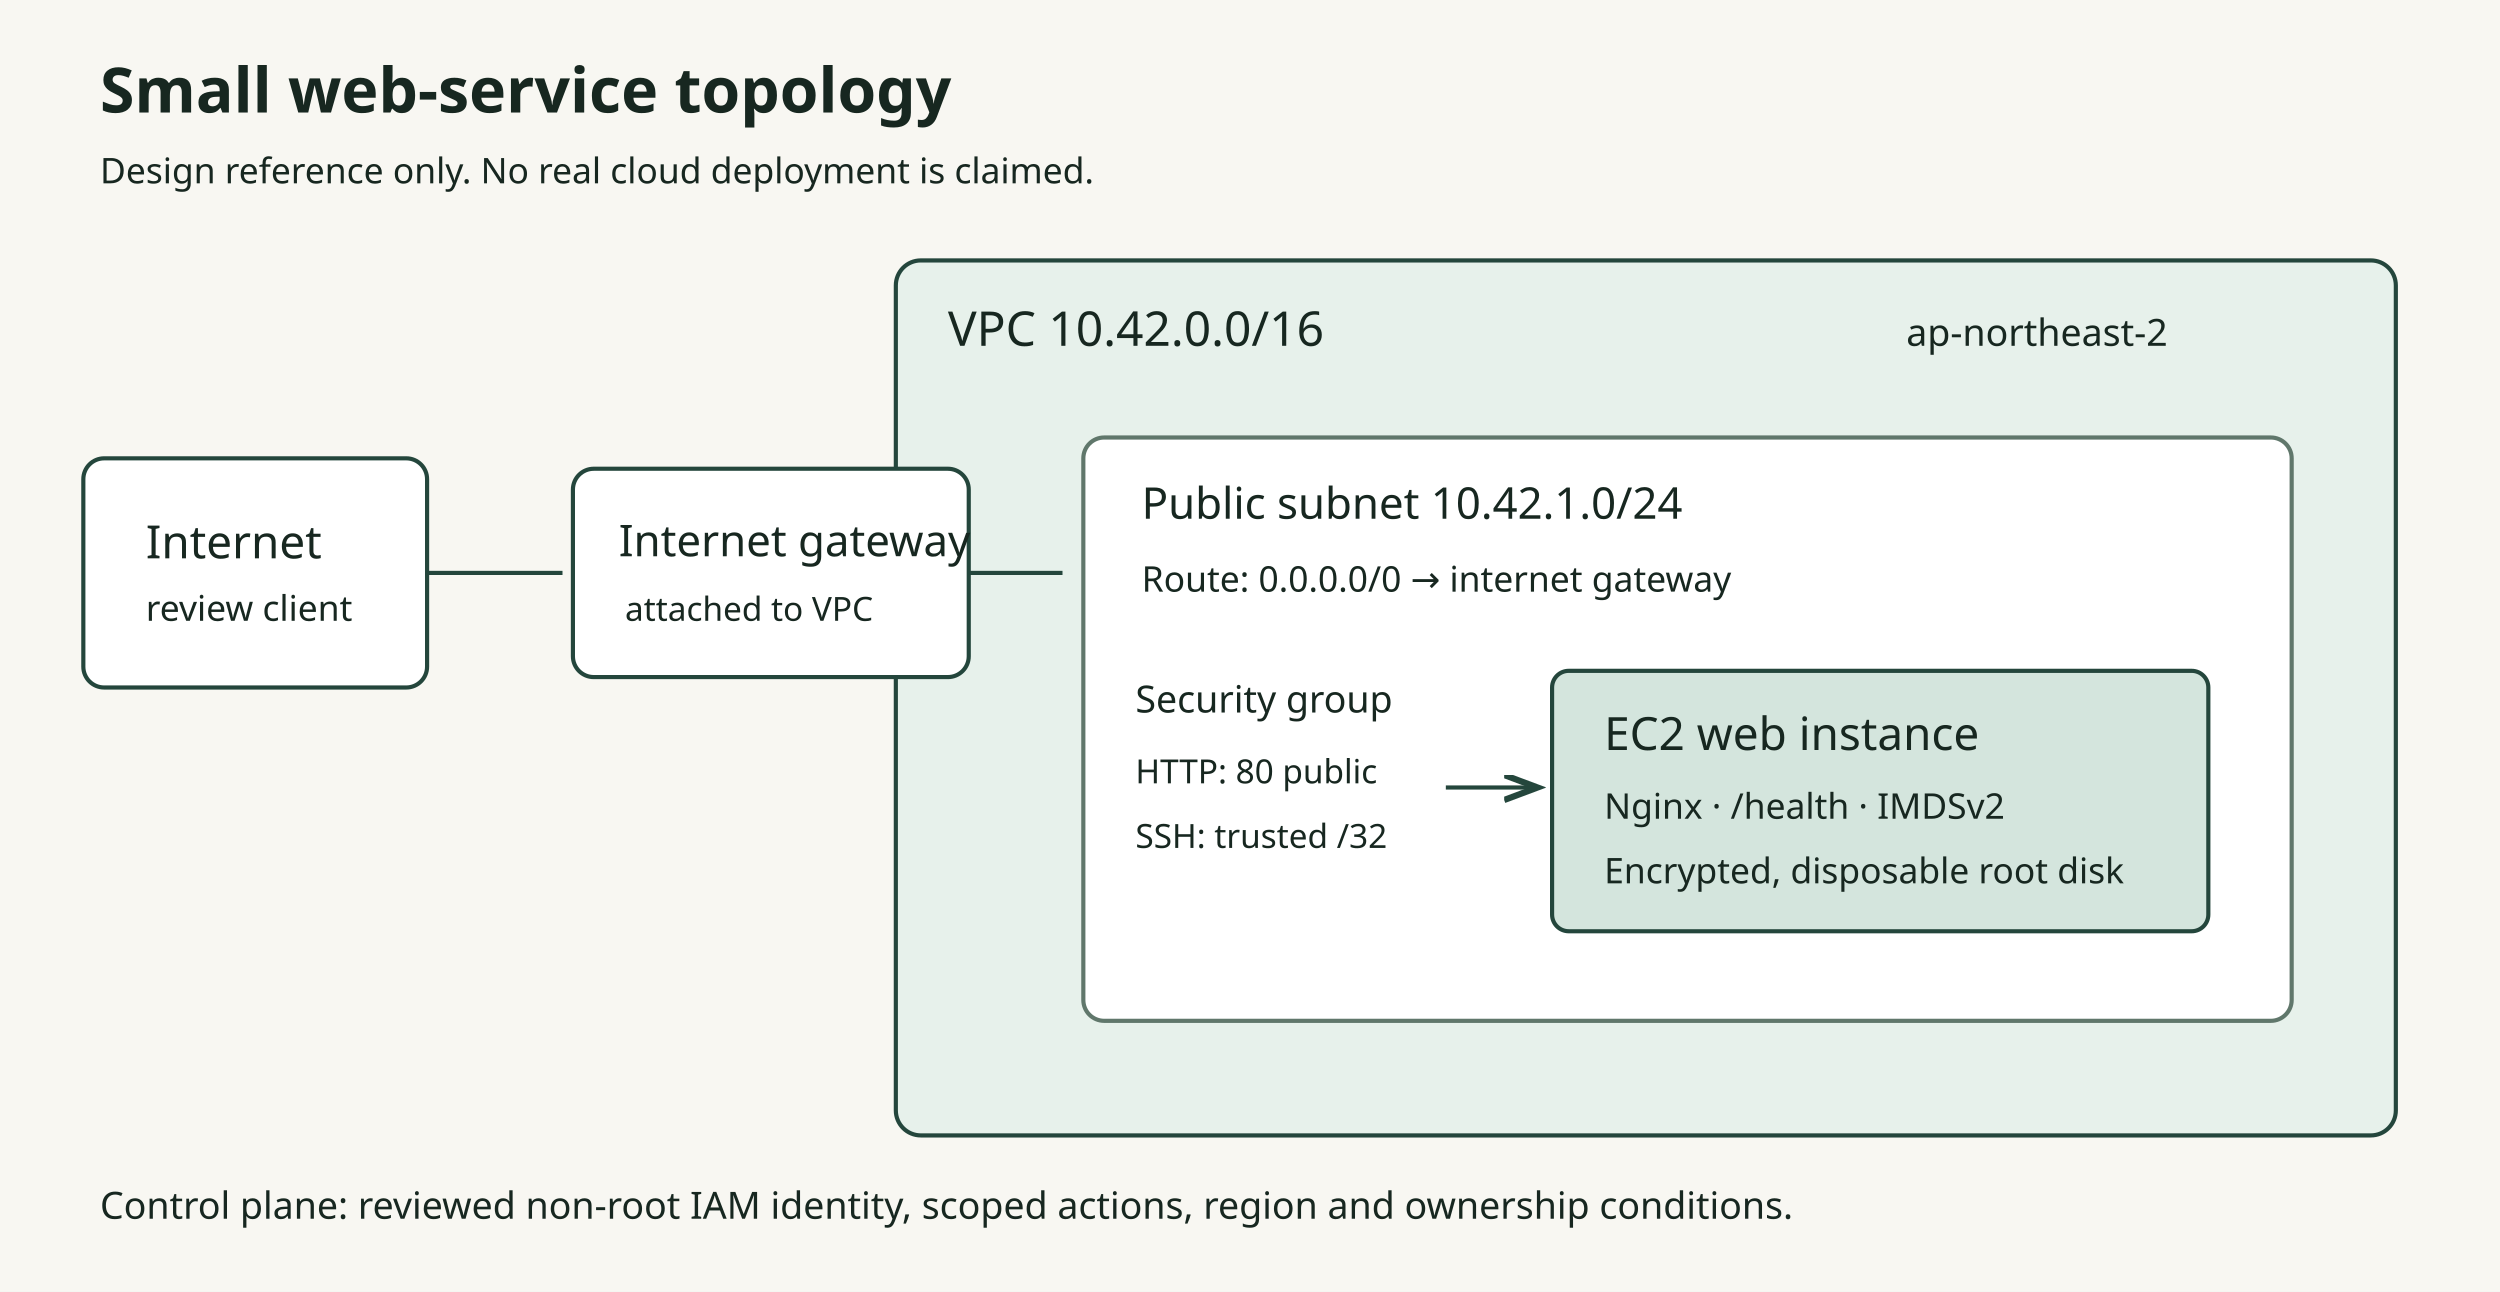
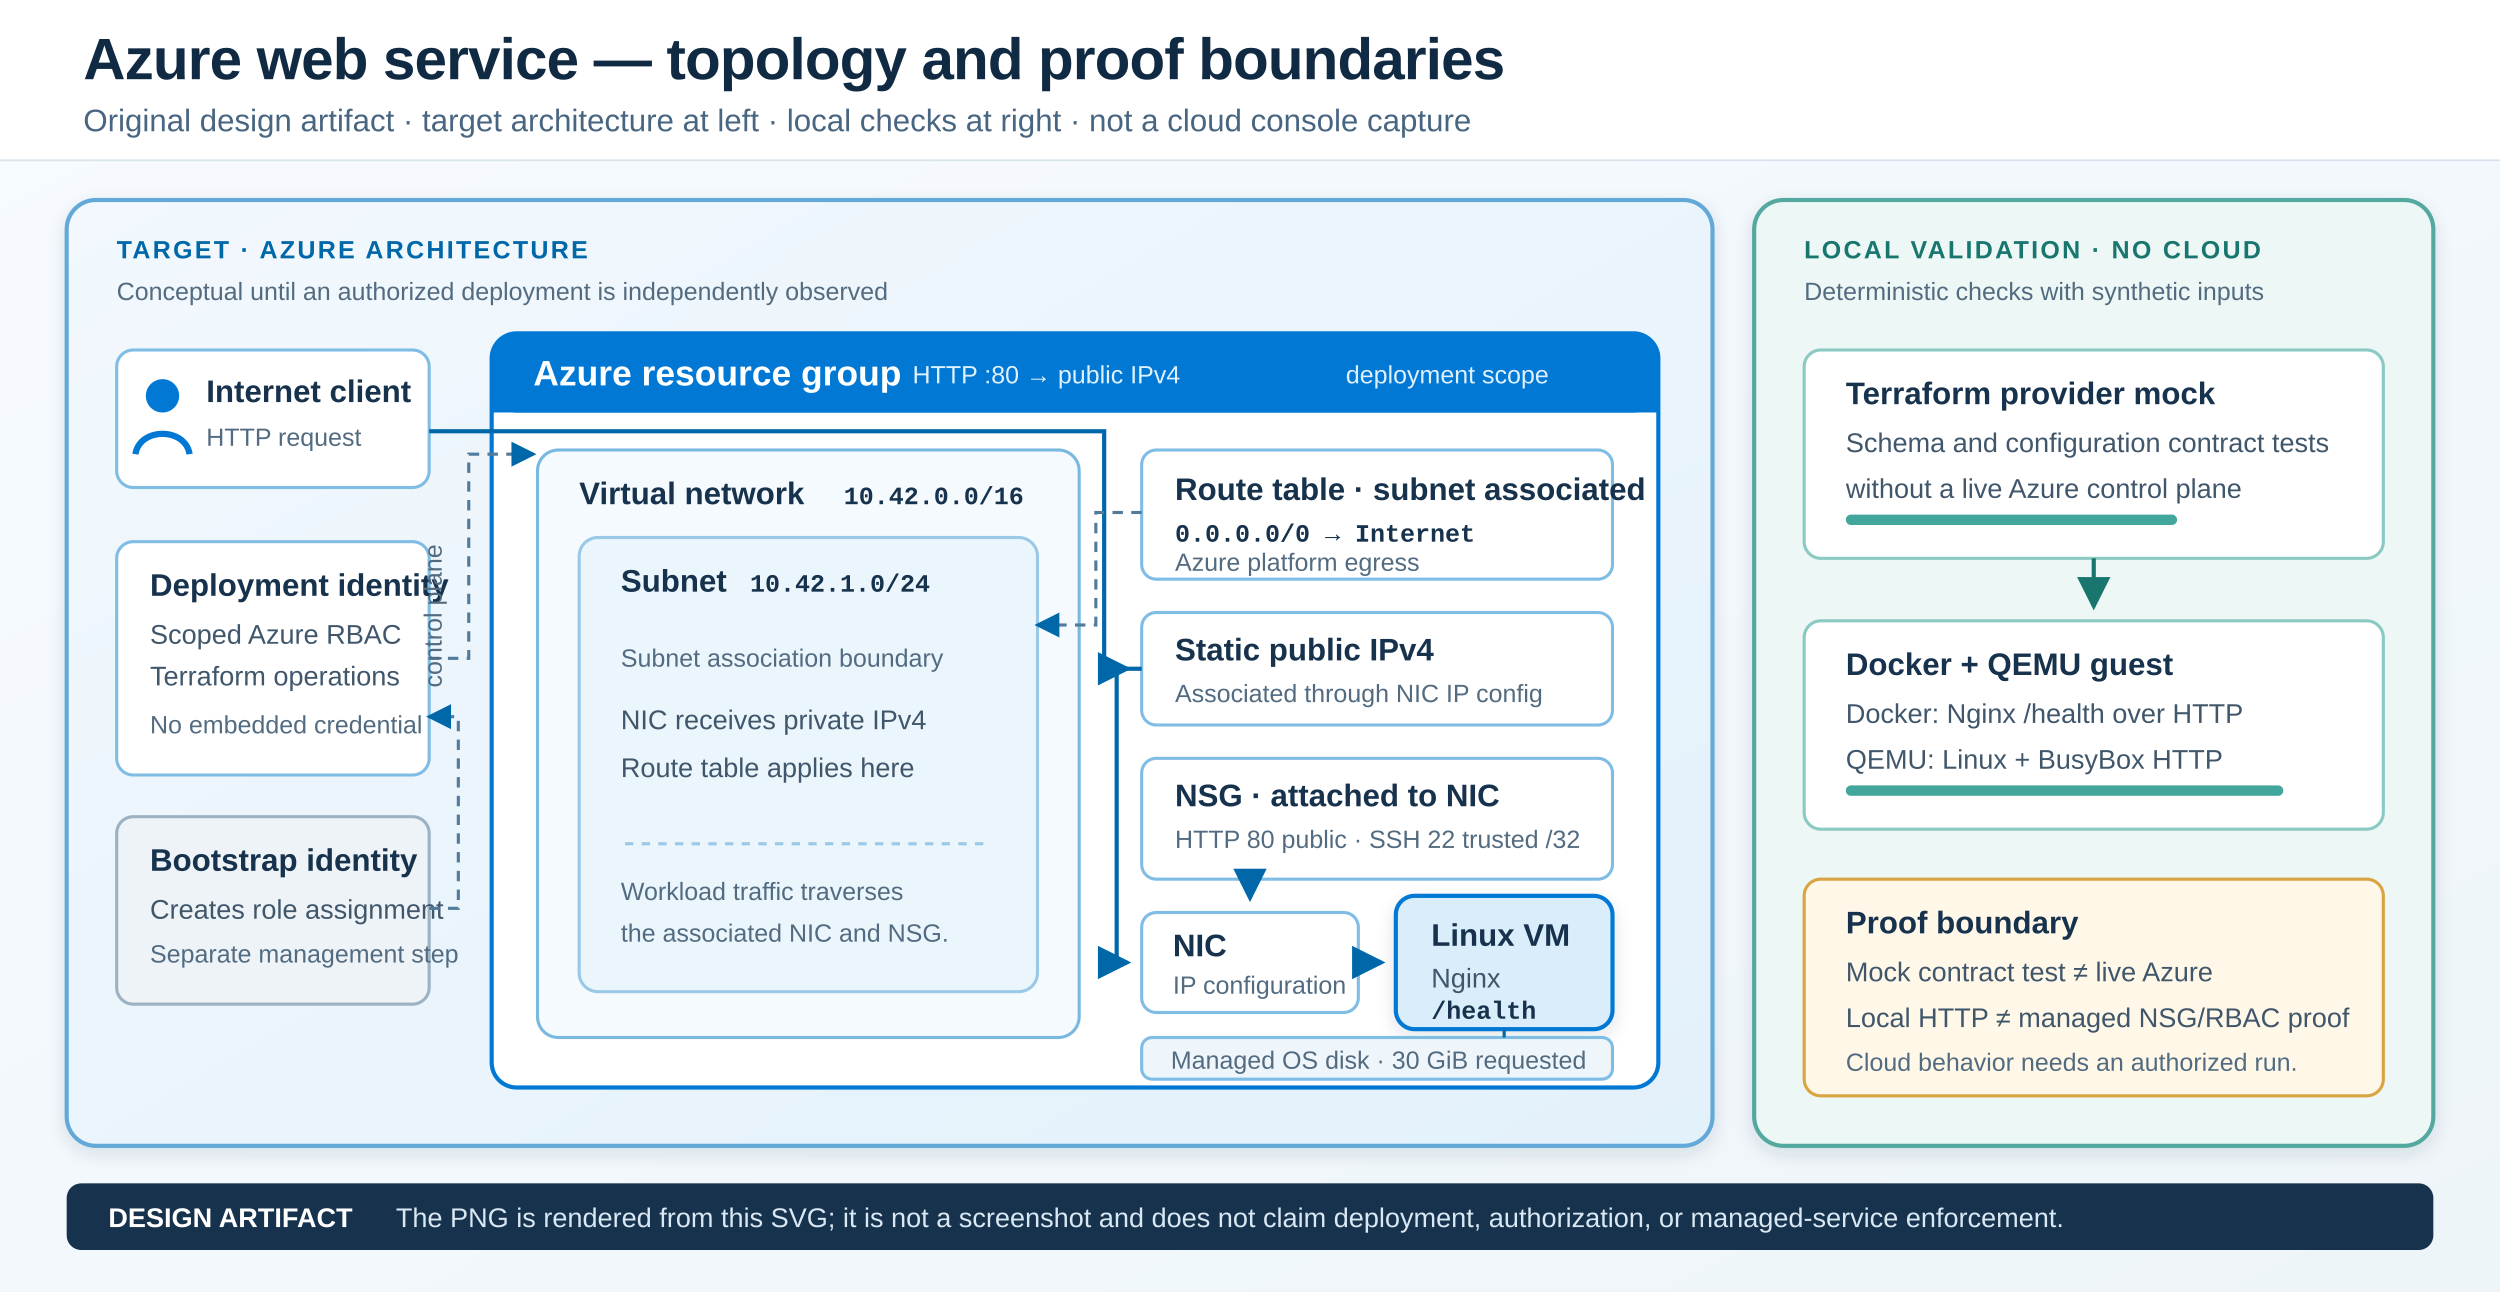
- <svg xmlns="http://www.w3.org/2000/svg" width="1200" height="620" viewBox="0 0 1200 620">
+ <svg xmlns="http://www.w3.org/2000/svg" width="1200" height="620" viewBox="0 0 1200 620" role="img" aria-labelledby="title desc">
  <defs>
-     <marker id="arrow" markerWidth="10" markerHeight="10" refX="8" refY="3" orient="auto">
-       <path d="M0 0L8 3L0 6" fill="none" stroke="#24463c" stroke-width="1.5" />
+     <linearGradient id="page" x1="0" y1="0" x2="1" y2="1">
+       <stop offset="0" stop-color="#f7fbff" />
+       <stop offset="1" stop-color="#eef5f9" />
+     </linearGradient>
+     <linearGradient id="azure-panel" x1="0" y1="0" x2="1" y2="1">
+       <stop offset="0" stop-color="#f2f8fd" />
+       <stop offset="1" stop-color="#e3f1fb" />
+     </linearGradient>
+     <filter id="shadow" x="-20%" y="-20%" width="140%" height="150%">
+       <feDropShadow dx="0" dy="3" stdDeviation="4" flood-color="#17324d" flood-opacity="0.12" />
+     </filter>
+     <marker id="arrow-blue" markerWidth="8" markerHeight="8" refX="7" refY="4" orient="auto">
+       <path d="M0 0L8 4L0 8Z" fill="#0067a9" />
    </marker>
+     <marker id="arrow-teal" markerWidth="8" markerHeight="8" refX="7" refY="4" orient="auto">
+       <path d="M0 0L8 4L0 8Z" fill="#18766f" />
+     </marker>
+     <style>
+       .title { font: 700 28px "Segoe UI", Arial, sans-serif; fill: #102a43; letter-spacing: -0.4px; }
+       .subtitle { font: 400 15px "Segoe UI", Arial, sans-serif; fill: #486581; }
+       .eyebrow { font: 700 12px "Segoe UI", Arial, sans-serif; letter-spacing: 1.1px; }
+       .section { font: 700 18px "Segoe UI", Arial, sans-serif; fill: #102a43; }
+       .label { font: 650 15px "Segoe UI", Arial, sans-serif; fill: #17324d; }
+       .body { font: 400 13px "Segoe UI", Arial, sans-serif; fill: #40566b; }
+       .small { font: 400 12px "Segoe UI", Arial, sans-serif; fill: #526b80; }
+       .mono { font: 600 12px Consolas, "Liberation Mono", monospace; fill: #17324d; }
+       .cloud-card { fill: #ffffff; stroke: #80bde5; stroke-width: 1.5; }
+       .local-card { fill: #ffffff; stroke: #8bc9c3; stroke-width: 1.5; }
+       .azure-line { fill: none; stroke: #0067a9; stroke-width: 2; marker-end: url(#arrow-blue); }
+       .control-line { fill: none; stroke: #527b9b; stroke-width: 1.5; stroke-dasharray: 5 4; marker-end: url(#arrow-blue); }
+       .local-line { fill: none; stroke: #18766f; stroke-width: 2; marker-end: url(#arrow-teal); }
+     </style>
  </defs>
-   <rect width="1200" height="620" fill="#f8f7f2" />
-   <g font-family="sans-serif" fill="#172720">
-     <text x="48" y="54" font-size="30" font-weight="bold">Small web-service topology</text>
-     <text x="48" y="88" font-size="17">Design reference only. No real cloud deployment is claimed.</text>
-     <rect x="40" y="220" width="165" height="110" rx="10" fill="#ffffff" stroke="#24463c" stroke-width="2" />
-     <text x="70" y="268" font-size="22">Internet</text>
-     <text x="70" y="298" font-size="17">review client</text>
-     <rect x="430" y="125" width="720" height="420" rx="12" fill="#e7f1eb" stroke="#24463c" stroke-width="2" />
-     <text x="455" y="166" font-size="23">VPC 10.42.0.0/16</text>
-     <text x="915" y="166" font-size="18">ap-northeast-2</text>
-     <rect x="275" y="225" width="190" height="100" rx="10" fill="#ffffff" stroke="#24463c" stroke-width="2" />
-     <text x="297" y="267" font-size="21">Internet gateway</text>
-     <text x="300" y="298" font-size="16">attached to VPC</text>
-     <rect x="520" y="210" width="580" height="280" rx="10" fill="#ffffff" stroke="#60776b" stroke-width="2" />
-     <text x="548" y="249" font-size="21">Public subnet 10.42.1.0/24</text>
-     <text x="548" y="284" font-size="17">Route: 0.0.0.0/0 → internet gateway</text>
-     <rect x="745" y="322" width="315" height="125" rx="8" fill="#d4e5dd" stroke="#24463c" stroke-width="2" />
-     <text x="770" y="360" font-size="22">EC2 web instance</text>
-     <text x="770" y="393" font-size="17">Nginx · /health · IMDSv2</text>
-     <text x="770" y="424" font-size="17">Encrypted, disposable root disk</text>
-     <text x="545" y="342" font-size="18">Security group</text>
-     <text x="545" y="376" font-size="16">HTTP: 80 public</text>
-     <text x="545" y="407" font-size="16">SSH: trusted /32</text>
-     <path d="M205 275H270M465 275H510M694 378H738" fill="none" stroke="#24463c" stroke-width="2" marker-end="url(#arrow)" />
-     <text x="48" y="585" font-size="18">Control plane: reviewed non-root IAM identity, scoped actions, region and ownership conditions.</text>
-   </g>
+   <rect width="1200" height="620" fill="url(#page)" />
+   <path d="M0 0H1200V78H0Z" fill="#ffffff" />
+   <path d="M0 77H1200" stroke="#d8e5ef" />
+   <text class="title" x="40" y="38">Azure web service — topology and proof boundaries</text>
+   <text class="subtitle" x="40" y="63">Original design artifact · target architecture at left · local checks at right · not a cloud console capture</text>
+   <rect x="32" y="96" width="790" height="454" rx="14" fill="url(#azure-panel)" stroke="#62a9d8" stroke-width="2" filter="url(#shadow)" />
+   <text class="eyebrow" x="56" y="124" fill="#0067a9">TARGET · AZURE ARCHITECTURE</text>
+   <text class="small" x="56" y="144">Conceptual until an authorized deployment is independently observed</text>
+   <rect class="cloud-card" x="56" y="168" width="150" height="66" rx="8" />
+   <circle cx="78" cy="190" r="8" fill="#0078d4" />
+   <path d="M65 218c2-13 24-13 26 0" fill="none" stroke="#0078d4" stroke-width="3" />
+   <text class="label" x="99" y="193">Internet client</text>
+   <text class="small" x="99" y="214">HTTP request</text>
+   <rect class="cloud-card" x="56" y="260" width="150" height="112" rx="8" />
+   <text class="label" x="72" y="286">Deployment identity</text>
+   <text class="body" x="72" y="309">Scoped Azure RBAC</text>
+   <text class="body" x="72" y="329">Terraform operations</text>
+   <text class="small" x="72" y="352">No embedded credential</text>
+   <rect x="56" y="392" width="150" height="90" rx="8" fill="#edf3f7" stroke="#9cb2c3" stroke-width="1.5" />
+   <text class="label" x="72" y="418">Bootstrap identity</text>
+   <text class="body" x="72" y="441">Creates role assignment</text>
+   <text class="small" x="72" y="462">Separate management step</text>
+   <rect x="236" y="160" width="560" height="362" rx="12" fill="#ffffff" stroke="#0078d4" stroke-width="2" />
+   <rect x="236" y="160" width="560" height="38" rx="12" fill="#0078d4" />
+   <path d="M236 186V198H796V186" fill="#0078d4" />
+   <text x="256" y="185" font-family="Segoe UI, Arial, sans-serif" font-size="17" font-weight="700" fill="#ffffff">Azure resource group</text>
+   <text x="438" y="184" font-family="Segoe UI, Arial, sans-serif" font-size="12" fill="#dff1ff">HTTP :80 → public IPv4</text>
+   <text x="646" y="184" font-family="Segoe UI, Arial, sans-serif" font-size="12" fill="#dff1ff">deployment scope</text>
+   <rect x="258" y="216" width="260" height="282" rx="10" fill="#f5faff" stroke="#79b8df" stroke-width="1.5" />
+   <text class="label" x="278" y="242">Virtual network</text>
+   <text class="mono" x="405" y="242">10.42.0.0/16</text>
+   <rect x="278" y="258" width="220" height="218" rx="9" fill="#eaf5fc" stroke="#9ac9e8" stroke-width="1.5" />
+   <text class="label" x="298" y="284">Subnet</text>
+   <text class="mono" x="360" y="284">10.42.1.0/24</text>
+   <text class="small" x="298" y="320">Subnet association boundary</text>
+   <text class="body" x="298" y="350">NIC receives private IPv4</text>
+   <text class="body" x="298" y="373">Route table applies here</text>
+   <path d="M300 405H476" stroke="#9ac9e8" stroke-width="1.5" stroke-dasharray="4 4" />
+   <text class="small" x="298" y="432">Workload traffic traverses</text>
+   <text class="small" x="298" y="452">the associated NIC and NSG.</text>
+   <rect class="cloud-card" x="548" y="216" width="226" height="62" rx="7" />
+   <text class="label" x="564" y="240">Route table · subnet associated</text>
+   <text class="mono" x="564" y="260">0.0.0.0/0 → Internet</text>
+   <text class="small" x="564" y="274">Azure platform egress</text>
+   <rect class="cloud-card" x="548" y="294" width="226" height="54" rx="7" />
+   <text class="label" x="564" y="317">Static public IPv4</text>
+   <text class="small" x="564" y="337">Associated through NIC IP config</text>
+   <rect class="cloud-card" x="548" y="364" width="226" height="58" rx="7" />
+   <text class="label" x="564" y="387">NSG · attached to NIC</text>
+   <text class="small" x="564" y="407">HTTP 80 public · SSH 22 trusted /32</text>
+   <rect class="cloud-card" x="548" y="438" width="104" height="48" rx="7" />
+   <text class="label" x="563" y="459">NIC</text>
+   <text class="small" x="563" y="477">IP configuration</text>
+   <rect x="670" y="430" width="104" height="64" rx="9" fill="#d9edfa" stroke="#0078d4" stroke-width="2" filter="url(#shadow)" />
+   <text class="label" x="687" y="454">Linux VM</text>
+   <text class="body" x="687" y="474">Nginx</text>
+   <text class="mono" x="687" y="489">/health</text>
+   <rect x="548" y="498" width="226" height="20" rx="5" fill="#eef6fb" stroke="#80bde5" stroke-width="1.5" />
+   <text class="small" x="562" y="513">Managed OS disk · 30 GiB requested</text>
+   <path d="M722 494V498" fill="none" stroke="#0067a9" stroke-width="1.5" />
+   <path class="azure-line" d="M206 207H530V321H541" />
+   <path class="control-line" d="M548 246H526V300H498" />
+   <path class="azure-line" d="M548 321H536V462H541" />
+   <path class="azure-line" d="M652 462H663" />
+   <path class="azure-line" d="M600 422V431" />
+   <path class="control-line" d="M206 316H225V218H256" />
+   <path class="control-line" d="M206 436H220V344H206" />
+   <text class="small" x="212" y="330" transform="rotate(-90 212 330)">control plane</text>
+   <rect x="842" y="96" width="326" height="454" rx="14" fill="#edf8f6" stroke="#52a89f" stroke-width="2" filter="url(#shadow)" />
+   <text class="eyebrow" x="866" y="124" fill="#18766f">LOCAL VALIDATION · NO CLOUD</text>
+   <text class="small" x="866" y="144">Deterministic checks with synthetic inputs</text>
+   <rect class="local-card" x="866" y="168" width="278" height="100" rx="8" />
+   <text class="label" x="886" y="194">Terraform provider mock</text>
+   <text class="body" x="886" y="217">Schema and configuration contract tests</text>
+   <text class="body" x="886" y="239">without a live Azure control plane</text>
+   <rect x="886" y="247" width="159" height="5" rx="2.5" fill="#43a69d" />
+   <path class="local-line" d="M1005 268V291" />
+   <rect class="local-card" x="866" y="298" width="278" height="100" rx="8" />
+   <text class="label" x="886" y="324">Docker + QEMU guest</text>
+   <text class="body" x="886" y="347">Docker: Nginx /health over HTTP</text>
+   <text class="body" x="886" y="369">QEMU: Linux + BusyBox HTTP</text>
+   <rect x="886" y="377" width="210" height="5" rx="2.5" fill="#43a69d" />
+   <rect x="866" y="422" width="278" height="104" rx="8" fill="#fff8e8" stroke="#d9a441" stroke-width="1.5" />
+   <text class="label" x="886" y="448">Proof boundary</text>
+   <text class="body" x="886" y="471">Mock contract test ≠ live Azure</text>
+   <text class="body" x="886" y="493">Local HTTP ≠ managed NSG/RBAC proof</text>
+   <text class="small" x="886" y="514">Cloud behavior needs an authorized run.</text>
+   <rect x="32" y="568" width="1136" height="32" rx="7" fill="#17324d" />
+   <text x="52" y="589" font-family="Segoe UI, Arial, sans-serif" font-size="13" font-weight="600" fill="#ffffff">DESIGN ARTIFACT</text>
+   <text x="190" y="589" font-family="Segoe UI, Arial, sans-serif" font-size="13" fill="#d9e8f3">The PNG is rendered from this SVG; it is not a screenshot and does not claim deployment, authorization, or managed-service enforcement.</text>
</svg>
